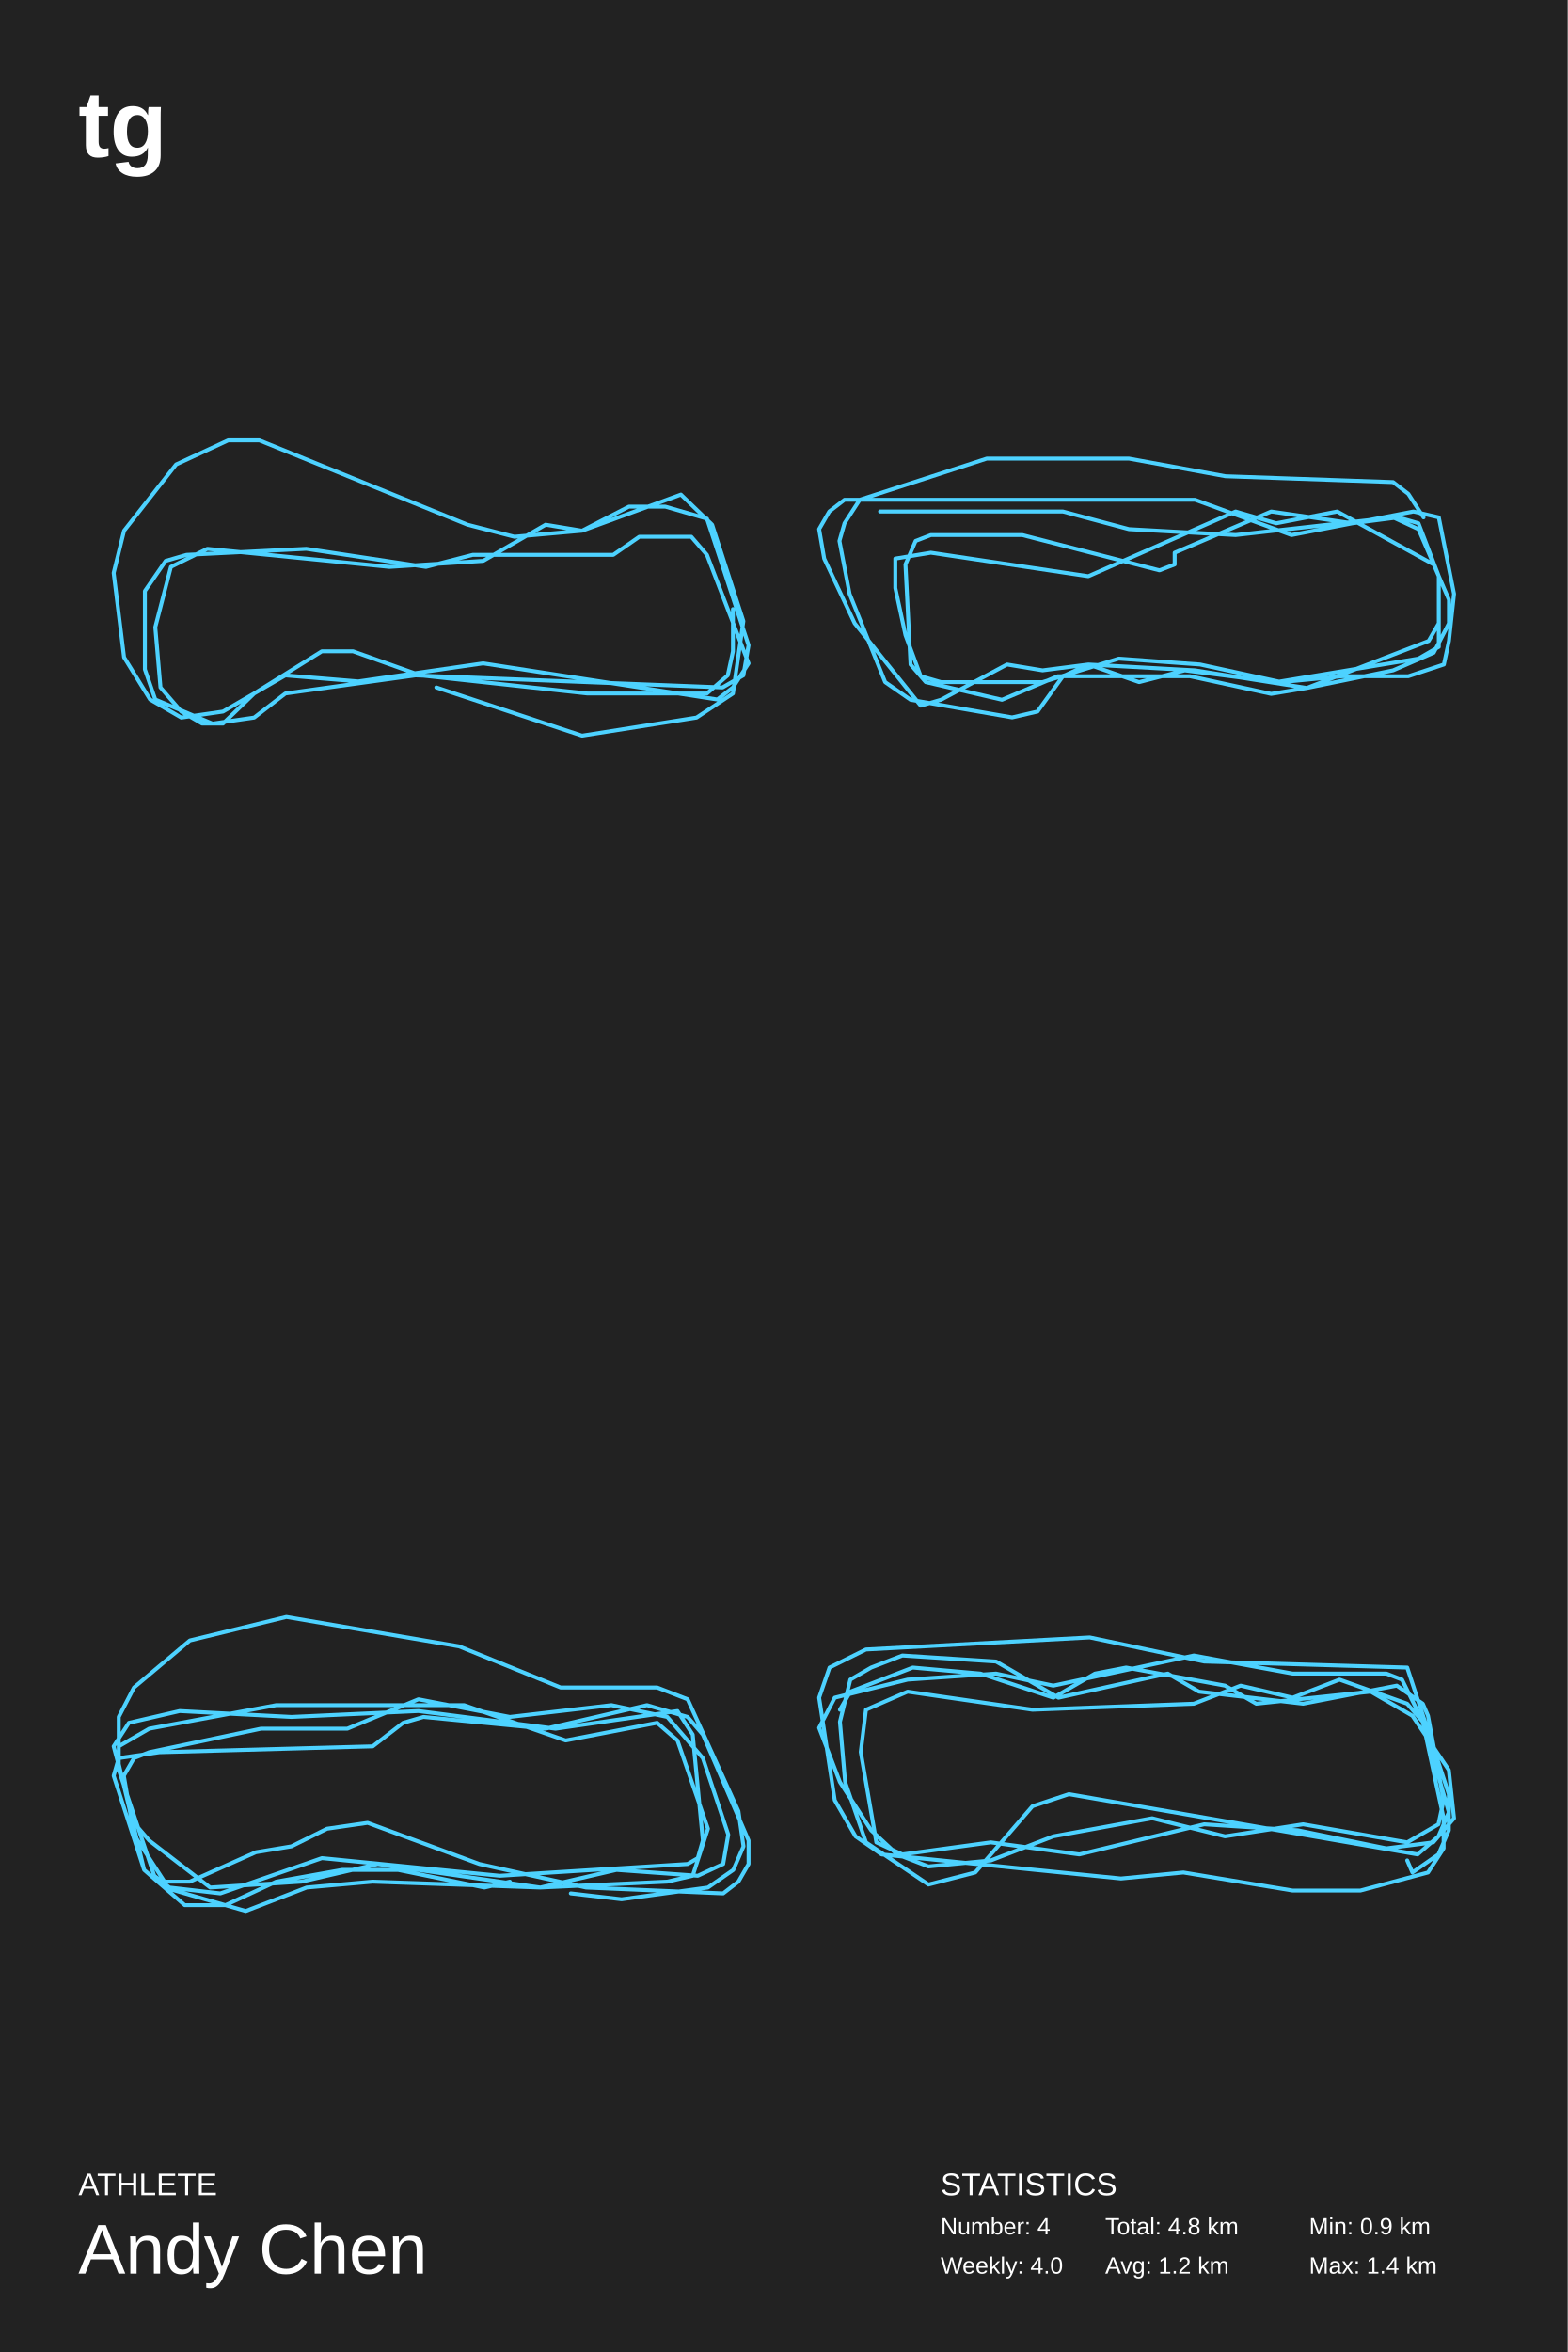
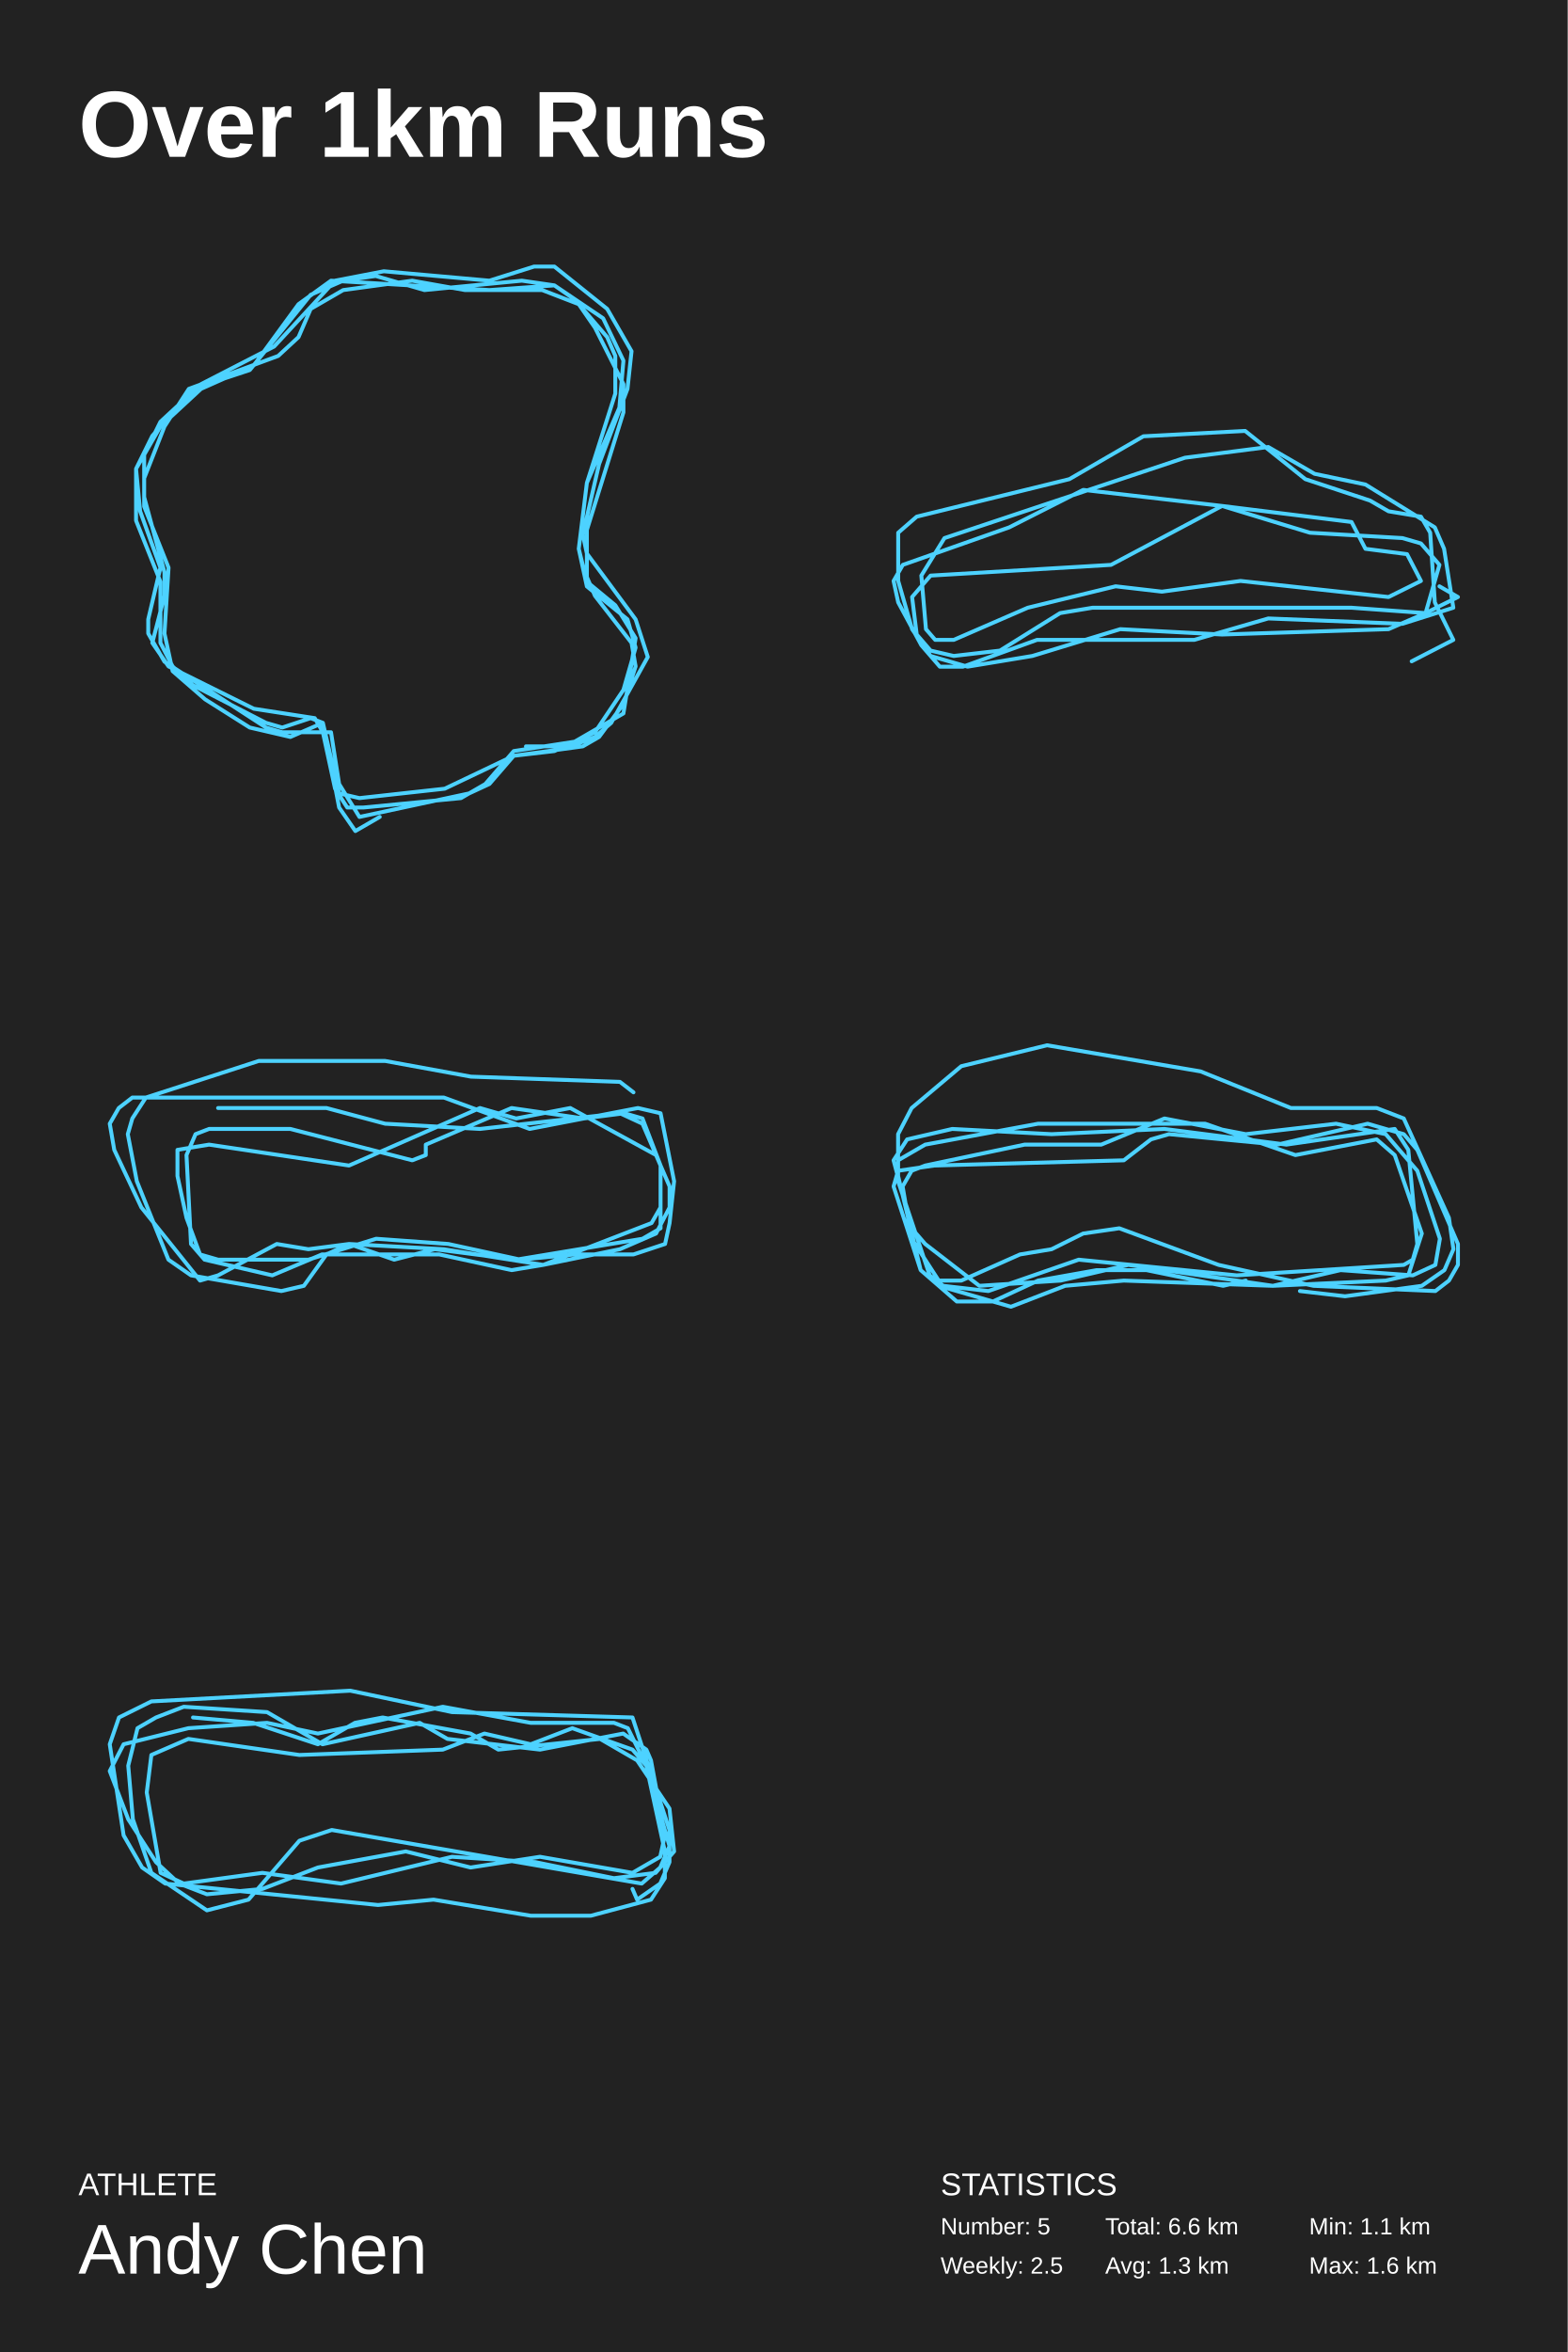
<svg xmlns="http://www.w3.org/2000/svg" baseProfile="full" height="300mm" version="1.1" viewBox="0,0,200,300" width="200mm">
  <defs />
  <rect fill="#222222" height="300" width="200" x="0" y="0" />
-   <text fill="#FFFFFF" style="font-size:12px; font-family:Arial; font-weight:bold;" x="10" y="20">tg</text>
+   <text fill="#FFFFFF" style="font-size:12px; font-family:Arial; font-weight:bold;" x="10" y="20">Over 1km Runs</text>
  <text fill="#FFFFFF" style="font-size:4px; font-family:Arial" x="10" y="280">ATHLETE</text>
  <text fill="#FFFFFF" style="font-size:9px; font-family:Arial" x="10" y="290">Andy Chen</text>
  <text fill="#FFFFFF" style="font-size:4px; font-family:Arial" x="120" y="280">STATISTICS</text>
-   <text fill="#FFFFFF" style="font-size:3px; font-family:Arial" x="120" y="285">Number: 4</text>
-   <text fill="#FFFFFF" style="font-size:3px; font-family:Arial" x="120" y="290">Weekly: 4.0</text>
-   <text fill="#FFFFFF" style="font-size:3px; font-family:Arial" x="141" y="285">Total: 4.8 km</text>
-   <text fill="#FFFFFF" style="font-size:3px; font-family:Arial" x="141" y="290">Avg: 1.2 km</text>
-   <text fill="#FFFFFF" style="font-size:3px; font-family:Arial" x="167" y="285">Min: 0.9 km</text>
-   <text fill="#FFFFFF" style="font-size:3px; font-family:Arial" x="167" y="290">Max: 1.4 km</text>
-   <polyline fill="none" points="55.664,87.685 74.254,93.836 88.861,91.53 93.508,88.454 94.836,79.229 90.852,66.927 86.869,63.083 74.254,67.696 65.623,68.465 59.648,66.927 33.09,56.164 29.107,56.164 22.467,59.239 15.828,67.696 14.5,73.078 15.828,83.841 19.148,89.223 23.131,91.53 28.443,90.761 36.41,86.148 45.705,86.917 61.639,84.61 91.516,89.223 93.508,87.685 95.5,84.61 90.189,70.772 88.197,68.465 81.557,68.465 78.238,70.772 60.311,70.772 54.336,72.309 39.066,70.003 23.795,70.772 21.139,71.54 18.484,75.384 18.484,85.379 19.811,89.223 27.115,92.298 32.426,91.53 36.41,88.454 53.008,86.148 92.18,87.685 94.836,86.148 95.5,82.304 90.189,66.159 84.877,64.621 80.23,64.621 74.254,67.696 69.607,66.927 61.639,71.54 49.689,72.309 26.451,70.003 21.803,72.309 19.811,79.997 20.475,87.685 23.131,90.761 25.787,92.298 28.443,92.298 32.426,88.454 41.057,83.073 45.041,83.073 53.672,86.148 74.918,88.454 90.189,88.454 92.844,86.148 93.508,83.073 93.508,77.691" stroke="#4dd2ff" stroke-linecap="round" stroke-linejoin="round" stroke-width="0.5" />
-   <polyline fill="none" points="181.612,65.996 179.668,62.994 177.724,61.493 156.34,60.743 144.028,58.492 125.884,58.492 109.684,63.745 107.74,66.746 107.092,68.997 108.388,75.75 112.924,87.006 116.164,89.257 129.124,91.508 132.364,90.758 135.604,86.255 138.844,84.755 152.452,85.505 166.708,87.756 177.724,85.505 182.908,83.254 184.852,79.502 184.852,76.501 182.908,71.999 170.596,65.245 162.82,66.746 157.636,65.245 138.844,73.499 118.756,70.498 114.22,71.248 114.22,75 115.516,81.003 117.46,86.255 120.052,87.006 133.012,87.006 142.732,84.004 153.1,84.755 163.468,87.006 171.244,86.255 179.668,86.255 184.204,84.755 184.852,81.753 185.5,75.75 183.556,65.996 180.316,65.245 164.764,68.247 152.452,63.745 107.74,63.745 105.796,65.245 104.5,67.496 105.148,71.248 109.036,79.502 117.46,90.007 120.052,89.257 128.476,84.755 133.012,85.505 138.844,84.755 145.324,87.006 151.156,85.505 162.82,87.006 180.964,84.004 183.556,82.504 183.556,73.499 180.964,66.746 178.372,65.996 172.54,66.746 162.172,65.245 149.86,70.498 149.86,71.999 147.916,72.749 130.42,68.247 118.756,68.247 116.812,68.997 115.516,71.999 116.164,84.755 118.108,87.006 127.828,89.257 134.956,86.255 144.028,86.255 151.804,86.255 162.172,88.507 166.708,87.756 182.26,81.753 183.556,79.502 183.556,73.499 180.964,67.496 177.724,65.996 157.636,68.247 144.028,67.496 135.604,65.245 120.052,65.245 112.276,65.245" stroke="#4dd2ff" stroke-linecap="round" stroke-linejoin="round" stroke-width="0.5" />
-   <polyline fill="none" points="72.82,241.508 79.3,242.258 90.316,240.758 93.556,238.507 94.852,235.505 94.204,231.003 87.724,216.746 83.836,215.245 71.524,215.245 58.564,209.993 36.532,206.241 24.22,209.242 17.092,215.245 15.148,218.997 15.148,225 18.388,238.507 20.98,240.758 31.348,243.759 39.124,240.758 47.548,240.007 68.932,240.758 85.132,240.007 88.372,239.257 90.316,233.254 86.428,221.999 83.836,219.747 72.172,221.999 59.212,217.496 35.236,217.496 19.036,220.498 15.148,222.749 15.148,225.75 19.684,239.257 21.628,240.758 28.108,241.508 41.068,237.006 63.748,239.257 87.724,237.756 89.02,237.006 89.668,234.755 88.372,221.248 86.428,218.247 70.876,220.498 53.38,218.247 37.18,218.997 22.924,218.247 16.444,219.747 14.5,222.749 17.092,232.504 19.036,234.755 26.812,240.758 38.476,240.007 48.196,237.756 68.932,240.758 78.652,238.507 89.02,239.257 92.26,237.756 92.908,234.004 89.668,224.25 85.132,218.997 78.004,217.496 65.044,218.997 53.38,216.746 44.308,220.498 33.292,220.498 19.036,223.499 17.092,224.25 15.796,226.501 17.092,234.004 20.98,240.007 24.22,240.007 32.644,236.255 37.18,235.505 41.716,233.254 46.9,232.504 61.156,237.756 74.764,240.758 92.26,241.508 94.204,240.007 95.5,237.756 95.5,234.755 89.668,221.248 87.724,218.997 82.54,217.496 69.58,220.498 54.028,218.997 51.436,219.747 47.548,222.749 20.332,223.499 15.148,224.25 14.5,226.501 18.388,238.507 23.572,243.009 28.756,243.009 35.236,240.007 43.66,238.507 50.788,238.507 61.804,240.758 65.044,240.007" stroke="#4dd2ff" stroke-linecap="round" stroke-linejoin="round" stroke-width="0.5" />
-   <polyline fill="none" points="179.525,237.301 180.189,238.839 183.508,236.532 184.836,233.457 184.836,228.844 179.525,212.699 153.631,211.93 139.025,208.855 110.475,210.393 105.828,212.699 104.5,216.543 106.492,229.613 109.148,234.226 112.467,236.532 143.008,239.608 150.975,238.839 164.918,241.145 173.549,241.145 182.18,238.839 184.172,235.763 184.172,231.919 181.516,219.618 178.861,214.237 176.869,213.468 164.918,213.468 152.303,211.161 134.377,215.005 127.074,213.468 115.787,214.237 106.492,216.543 104.5,220.387 107.156,227.306 111.139,233.457 114.459,236.532 118.443,238.07 126.41,237.301 134.377,234.226 146.992,231.919 156.287,234.226 166.246,232.688 179.525,234.995 183.508,232.688 184.172,229.613 182.18,218.849 181.516,217.312 178.197,215.005 166.246,217.312 152.967,215.774 148.984,213.468 135.041,216.543 127.074,211.93 115.123,211.161 111.139,212.699 108.484,214.237 107.156,219.618 107.82,227.306 110.475,234.995 118.443,240.376 124.418,238.839 131.721,230.382 136.369,228.844 180.852,236.532 183.508,234.226 184.836,231.151 181.516,219.618 179.525,217.312 170.893,214.237 164.918,216.543 158.279,215.005 152.303,217.312 131.721,218.081 115.787,215.774 110.475,218.081 109.811,223.462 111.803,234.995 115.123,236.532 126.41,234.995 137.697,236.532 153.631,232.688 165.582,233.457 176.869,235.763 182.844,234.995 185.5,231.919 184.836,225.769 180.189,218.849 174.877,215.774 160.27,217.312 156.287,215.005 143.672,212.699 139.689,213.468 134.377,216.543 125.082,213.468 116.451,212.699 108.484,215.774 107.156,218.081" stroke="#4dd2ff" stroke-linecap="round" stroke-linejoin="round" stroke-width="0.5" />
+   <text fill="#FFFFFF" style="font-size:3px; font-family:Arial" x="120" y="285">Number: 5</text>
+   <text fill="#FFFFFF" style="font-size:3px; font-family:Arial" x="120" y="290">Weekly: 2.5</text>
+   <text fill="#FFFFFF" style="font-size:3px; font-family:Arial" x="141" y="285">Total: 6.6 km</text>
+   <text fill="#FFFFFF" style="font-size:3px; font-family:Arial" x="141" y="290">Avg: 1.3 km</text>
+   <text fill="#FFFFFF" style="font-size:3px; font-family:Arial" x="167" y="285">Min: 1.1 km</text>
+   <text fill="#FFFFFF" style="font-size:3px; font-family:Arial" x="167" y="290">Max: 1.6 km</text>
+   <polyline fill="none" points="67.099,95.2 72.798,95.2 75.907,94 77.98,92.2 82.643,83.8 81.089,79 74.871,70.6 74.353,68.2 76.425,59.2 80.052,49.6 80.57,44.8 77.462,39.4 70.726,34.0 68.135,34.0 62.435,35.8 48.964,34.6 42.746,35.8 34.974,44.2 25.647,49 20.466,53.8 18.393,58 18.393,64.6 21.502,72.4 20.984,80.8 22.02,85.6 26.165,89.2 31.865,92.8 37.046,94 41.192,92.2 43.264,101.2 45.855,101.8 56.736,100.6 65.544,96.4 70.726,95.8 75.907,93.4 79.534,88 81.089,82.6 80.052,79 74.871,74.8 73.835,70 74.871,61.6 79.016,52 79.534,46 76.943,40.6 70.726,36.4 66.581,35.8 54.145,37 47.927,35.2 43.782,35.8 39.637,37.6 31.865,47.2 24.611,49.6 19.43,55.6 17.357,59.8 17.875,65.2 20.466,72.4 18.911,79 18.911,80.8 20.984,84.4 33.938,92.8 36.01,93.4 42.228,93.4 43.264,100 45.855,104.2 59.845,101.2 62.435,100 65.544,96.4 74.353,95.2 76.425,94 79.534,89.8 81.089,85 80.57,82 75.907,76 74.871,73.6 74.871,67.6 79.534,52.6 79.534,49 75.907,41.8 73.835,38.8 69.171,37 59.327,37 52.591,35.8 43.782,37 39.637,39.4 38.083,43 35.492,45.4 24.093,49.6 20.984,54.4 18.393,61 18.393,63.4 20.984,73 20.984,76 19.43,82 21.502,85 32.383,90.4 40.155,91.6 41.192,93.4 42.746,100.6 44.3,103 46.373,103 58.808,101.8 61.917,100 65.544,95.8 73.316,94.6 79.534,91 81.089,81.4 78.498,77.2 74.871,74.2 73.835,70 74.871,61.6 78.498,50.2 78.498,45.4 77.462,43 73.316,38.2 70.726,36.4 62.435,37 42.228,35.8 38.083,38.8 32.383,46.6 25.647,49.6 20.466,54.4 17.357,59.8 17.357,66.4 20.466,74.2 20.466,82 22.02,85 24.611,87.4 33.938,92.2 36.01,92.8 39.637,91.6 41.192,92.2 43.264,103 45.337,106.0 48.446,104.2" stroke="#4dd2ff" stroke-linecap="round" stroke-linejoin="round" stroke-width="0.5" />
+   <polyline fill="none" points="180.098,84.351 185.41,81.618 183.049,76.834 182.459,67.95 181.279,65.9 177.148,65.216 174.787,63.849 166.525,61.116 158.852,54.965 145.869,55.649 136.426,61.116 116.951,65.9 114.59,67.95 114.59,74.1 116.361,80.251 118.721,83.668 123.443,85.035 131.705,83.668 142.918,80.251 155.902,80.934 177.148,80.251 181.869,78.201 183.639,72.05 181.279,69.317 178.918,68.633 167.115,67.95 155.902,64.533 138.197,62.483 128.754,67.266 115.18,72.05 114.0,74.1 114.59,76.834 117.541,82.301 119.902,85.035 122.852,85.035 132.295,81.618 152.361,81.618 161.803,78.884 178.918,79.568 185.41,77.517 184.23,70 183.049,67.266 174.197,61.799 167.705,60.433 161.803,57.016 151.18,58.382 120.492,68.633 117.541,73.417 118.131,80.251 119.311,81.618 121.672,81.618 131.115,77.517 142.328,74.784 148.23,75.467 158.262,74.1 177.148,76.151 181.279,74.1 179.508,70.683 174.197,70 172.426,66.583 155.902,64.533 141.738,72.05 118.721,73.417 116.361,76.151 116.951,80.934 118.721,82.984 121.672,83.668 127.574,82.984 135.246,78.201 139.377,77.517 172.426,77.517 181.869,78.201 186.0,76.151 183.639,74.784" stroke="#4dd2ff" stroke-linecap="round" stroke-linejoin="round" stroke-width="0.5" />
+   <polyline fill="none" points="80.816,139.328 79.088,137.994 60.08,137.327 49.136,135.326 33.008,135.326 18.608,139.995 16.88,142.663 16.304,144.664 17.456,150.667 21.488,160.672 24.368,162.673 35.888,164.674 38.768,164.007 41.648,160.005 44.528,158.671 56.624,159.338 69.296,161.339 79.088,159.338 83.696,157.337 85.424,154.002 85.424,151.334 83.696,147.332 72.752,141.329 65.84,142.663 61.232,141.329 44.528,148.666 26.672,145.998 22.64,146.665 22.64,150 23.792,155.336 25.52,160.005 27.824,160.672 39.344,160.672 47.984,158.004 57.2,158.671 66.416,160.672 73.328,160.005 80.816,160.005 84.848,158.671 85.424,156.003 86.0,150.667 84.272,141.996 81.392,141.329 67.568,143.997 56.624,139.995 16.88,139.995 15.152,141.329 14.0,143.33 14.576,146.665 18.032,154.002 25.52,163.34 27.824,162.673 35.312,158.671 39.344,159.338 44.528,158.671 50.288,160.672 55.472,159.338 65.84,160.672 81.968,158.004 84.272,156.67 84.272,148.666 81.968,142.663 79.664,141.996 74.48,142.663 65.264,141.329 54.32,145.998 54.32,147.332 52.592,147.999 37.04,143.997 26.672,143.997 24.944,144.664 23.792,147.332 24.368,158.671 26.096,160.672 34.736,162.673 41.072,160.005 49.136,160.005 56.048,160.005 65.264,162.006 69.296,161.339 83.12,156.003 84.272,154.002 84.272,148.666 81.968,143.33 79.088,141.996 61.232,143.997 49.136,143.33 41.648,141.329 27.824,141.329" stroke="#4dd2ff" stroke-linecap="round" stroke-linejoin="round" stroke-width="0.5" />
+   <polyline fill="none" points="165.84,164.674 171.6,165.341 181.392,164.007 184.272,162.006 185.424,159.338 184.848,155.336 179.088,142.663 175.632,141.329 164.688,141.329 153.168,136.66 133.584,133.325 122.64,135.993 116.304,141.329 114.576,144.664 114.576,150 117.456,162.006 119.76,164.007 128.976,166.675 135.888,164.007 143.376,163.34 162.384,164.007 176.784,163.34 179.664,162.673 181.392,157.337 177.936,147.332 175.632,145.331 165.264,147.332 153.744,143.33 132.432,143.33 118.032,145.998 114.576,147.999 114.576,150.667 118.608,162.673 120.336,164.007 126.096,164.674 137.616,160.672 157.776,162.673 179.088,161.339 180.24,160.672 180.816,158.671 179.664,146.665 177.936,143.997 164.112,145.998 148.56,143.997 134.16,144.664 121.488,143.997 115.728,145.331 114.0,147.999 116.304,156.67 118.032,158.671 124.944,164.007 135.312,163.34 143.952,161.339 162.384,164.007 171.024,162.006 180.24,162.673 183.12,161.339 183.696,158.004 180.816,149.333 176.784,144.664 170.448,143.33 158.928,144.664 148.56,142.663 140.496,145.998 130.704,145.998 118.032,148.666 116.304,149.333 115.152,151.334 116.304,158.004 119.76,163.34 122.64,163.34 130.128,160.005 134.16,159.338 138.192,157.337 142.8,156.67 155.472,161.339 167.568,164.007 183.12,164.674 184.848,163.34 186.0,161.339 186.0,158.671 180.816,146.665 179.088,144.664 174.48,143.33 162.96,145.998 149.136,144.664 146.832,145.331 143.376,147.999 119.184,148.666 114.576,149.333 114.0,151.334 117.456,162.006 122.064,166.008 126.672,166.008 132.432,163.34 139.92,162.006 146.256,162.006 156.048,164.007 158.928,163.34" stroke="#4dd2ff" stroke-linecap="round" stroke-linejoin="round" stroke-width="0.5" />
+   <polyline fill="none" points="80.689,240.934 81.279,242.301 84.23,240.251 85.41,237.517 85.41,233.417 80.689,219.066 57.672,218.382 44.689,215.649 19.311,217.016 15.18,219.066 14.0,222.483 15.77,234.1 18.131,238.201 21.082,240.251 48.23,242.984 55.311,242.301 67.705,244.351 75.377,244.351 83.049,242.301 84.82,239.567 84.82,236.151 82.459,225.216 80.098,220.433 78.328,219.749 67.705,219.749 56.492,217.699 40.557,221.116 34.066,219.749 24.033,220.433 15.77,222.483 14.0,225.9 16.361,232.05 19.902,237.517 22.852,240.251 26.393,241.618 33.475,240.934 40.557,238.201 51.77,236.151 60.033,238.201 68.885,236.834 80.689,238.884 84.23,236.834 84.82,234.1 83.049,224.533 82.459,223.166 79.508,221.116 68.885,223.166 57.082,221.799 53.541,219.749 41.148,222.483 34.066,218.382 23.443,217.699 19.902,219.066 17.541,220.433 16.361,225.216 16.951,232.05 19.311,238.884 26.393,243.668 31.705,242.301 38.197,234.784 42.328,233.417 81.869,240.251 84.23,238.201 85.41,235.467 82.459,225.216 80.689,223.166 73.016,220.433 67.705,222.483 61.803,221.116 56.492,223.166 38.197,223.849 24.033,221.799 19.311,223.849 18.721,228.633 20.492,238.884 23.443,240.251 33.475,238.884 43.508,240.251 57.672,236.834 68.295,237.517 78.328,239.567 83.639,238.884 86.0,236.151 85.41,230.683 81.279,224.533 76.557,221.799 63.574,223.166 60.033,221.116 48.82,219.066 45.279,219.749 40.557,222.483 32.295,219.749 24.623,219.066" stroke="#4dd2ff" stroke-linecap="round" stroke-linejoin="round" stroke-width="0.5" />
</svg>
